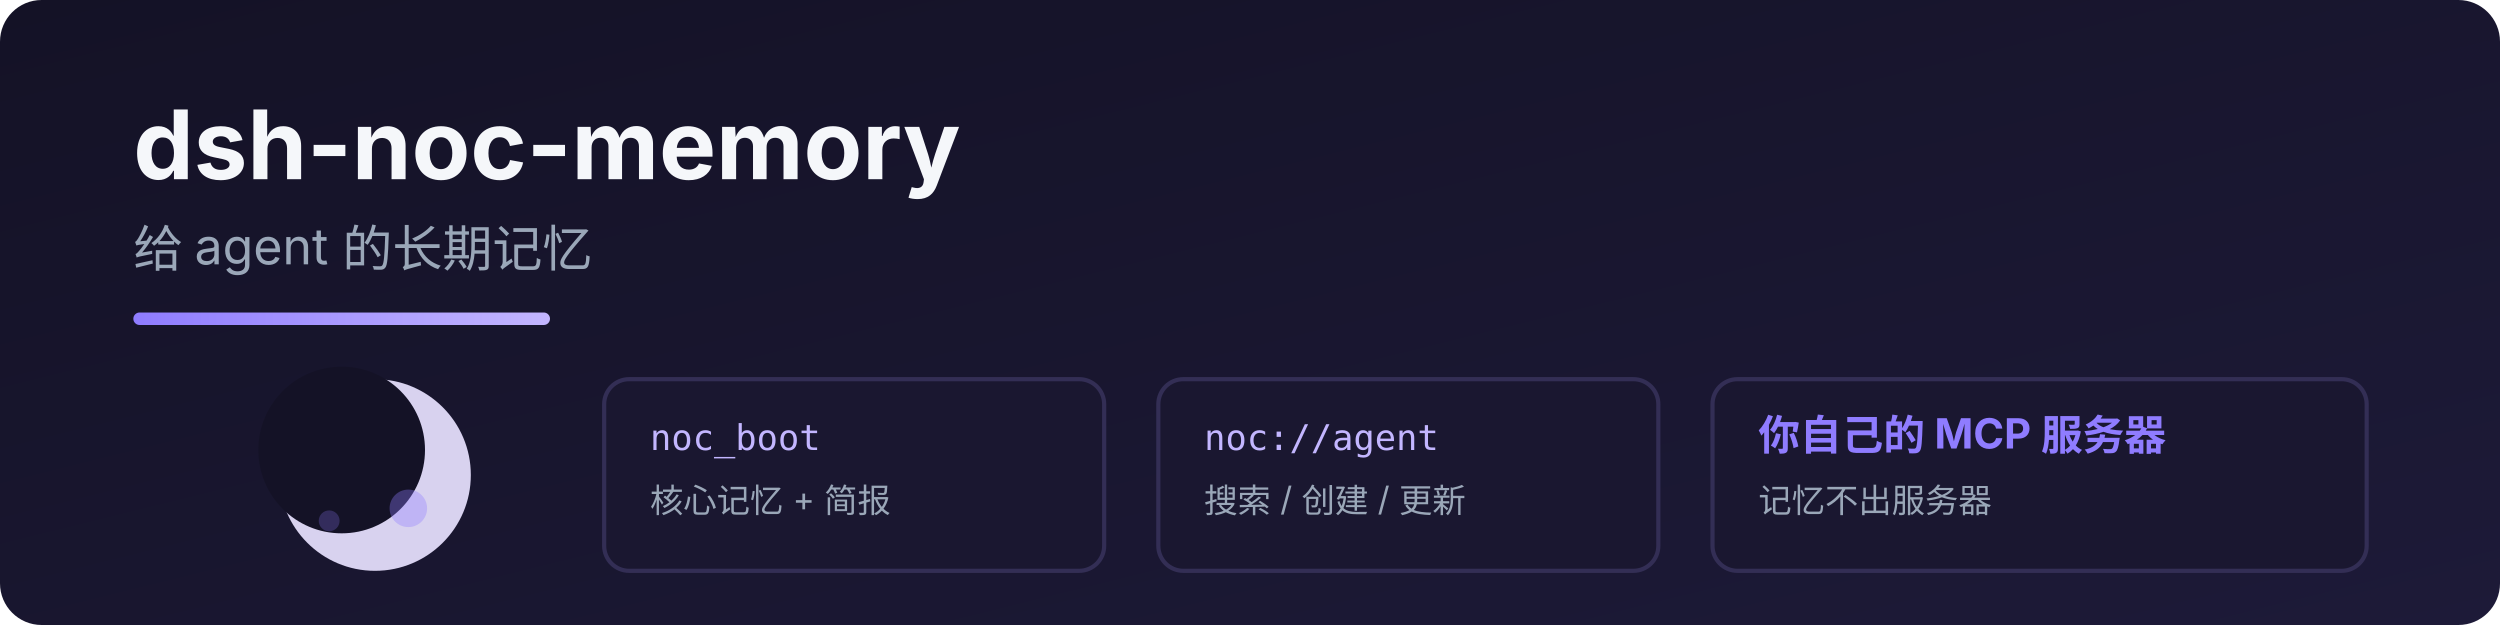
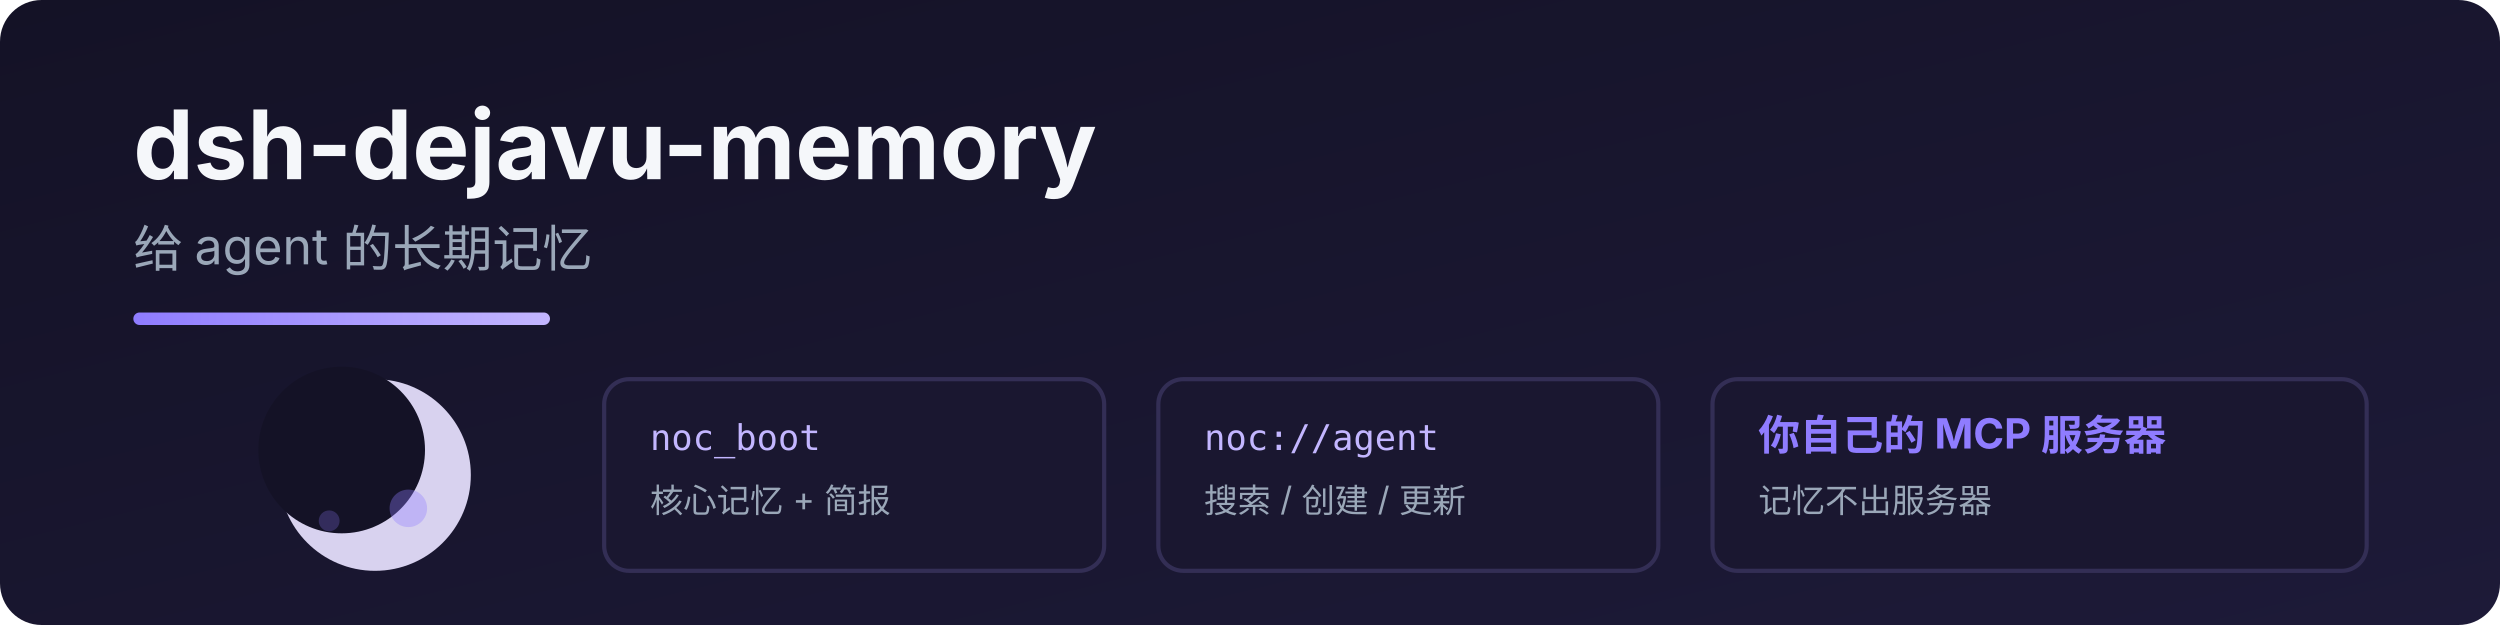
- <svg xmlns="http://www.w3.org/2000/svg" viewBox="0 0 1200 300" width="100%" role="img" aria-label="dsh-noc-memory —— 给 DeepSeek Harness 接上长期记忆">
+ <svg xmlns="http://www.w3.org/2000/svg" viewBox="0 0 1200 300" width="100%" role="img" aria-label="dsh-dejavu-memory —— 给 DeepSeek Harness 接上长期记忆">
  <defs>
    <linearGradient id="bg" x1="0" y1="0" x2="1" y2="1">
      <stop offset="0" stop-color="#141226" />
      <stop offset="1" stop-color="#1d1a38" />
    </linearGradient>
    <linearGradient id="accent" x1="0" y1="0" x2="1" y2="0">
      <stop offset="0" stop-color="#8f7cff" />
      <stop offset="1" stop-color="#c3b6ff" />
    </linearGradient>
  </defs>
  <rect width="1200" height="300" rx="20" fill="url(#bg)" />
-   <text x="64" y="86" font-family="-apple-system, BlinkMacSystemFont, PingFang SC, Microsoft YaHei, sans-serif" font-size="46" font-weight="700" fill="#f5f7fa">dsh-noc-memory</text>
+   <text x="64" y="86" font-family="-apple-system, BlinkMacSystemFont, PingFang SC, Microsoft YaHei, sans-serif" font-size="46" font-weight="700" fill="#f5f7fa">dsh-dejavu-memory</text>
  <text x="64" y="128" font-family="-apple-system, BlinkMacSystemFont, PingFang SC, Microsoft YaHei, sans-serif" font-size="24" fill="#9aa7b8">给 agent 的长期记忆</text>
  <rect x="64" y="150" width="200" height="6" rx="3" fill="url(#accent)" />
  <circle cx="180" cy="228" r="46" fill="#e8e2ff" opacity="0.92" />
  <circle cx="164" cy="216" r="40" fill="#141226" />
  <circle cx="196" cy="244" r="9" fill="#8f7cff" opacity="0.35" />
  <circle cx="158" cy="250" r="5" fill="#8f7cff" opacity="0.25" />
  <rect x="290" y="182" width="240" height="92" rx="12" fill="#1a1730" stroke="#332e55" stroke-width="2" />
  <text x="312" y="216" font-family="ui-monospace, SFMono-Regular, Menlo, monospace" font-size="17" fill="#c3b6ff">noc_boot</text>
  <text x="312" y="246" font-family="-apple-system, BlinkMacSystemFont, PingFang SC, Microsoft YaHei, sans-serif" font-size="16" fill="#9aa7b8">核心记忆 + 简报</text>
  <rect x="556" y="182" width="240" height="92" rx="12" fill="#1a1730" stroke="#332e55" stroke-width="2" />
  <text x="578" y="216" font-family="ui-monospace, SFMono-Regular, Menlo, monospace" font-size="17" fill="#c3b6ff">noc://agent</text>
  <text x="578" y="246" font-family="-apple-system, BlinkMacSystemFont, PingFang SC, Microsoft YaHei, sans-serif" font-size="16" fill="#9aa7b8">搜索 / 创建 / 更新</text>
  <rect x="822" y="182" width="314" height="92" rx="12" fill="#1a1730" stroke="#332e55" stroke-width="2" />
  <text x="844" y="216" font-family="-apple-system, BlinkMacSystemFont, PingFang SC, Microsoft YaHei, sans-serif" font-size="20" font-weight="700" fill="#8f7cff">你自己的 MCP 服务器</text>
  <text x="844" y="246" font-family="-apple-system, BlinkMacSystemFont, PingFang SC, Microsoft YaHei, sans-serif" font-size="16" fill="#9aa7b8">记忆不出服务器</text>
</svg>
